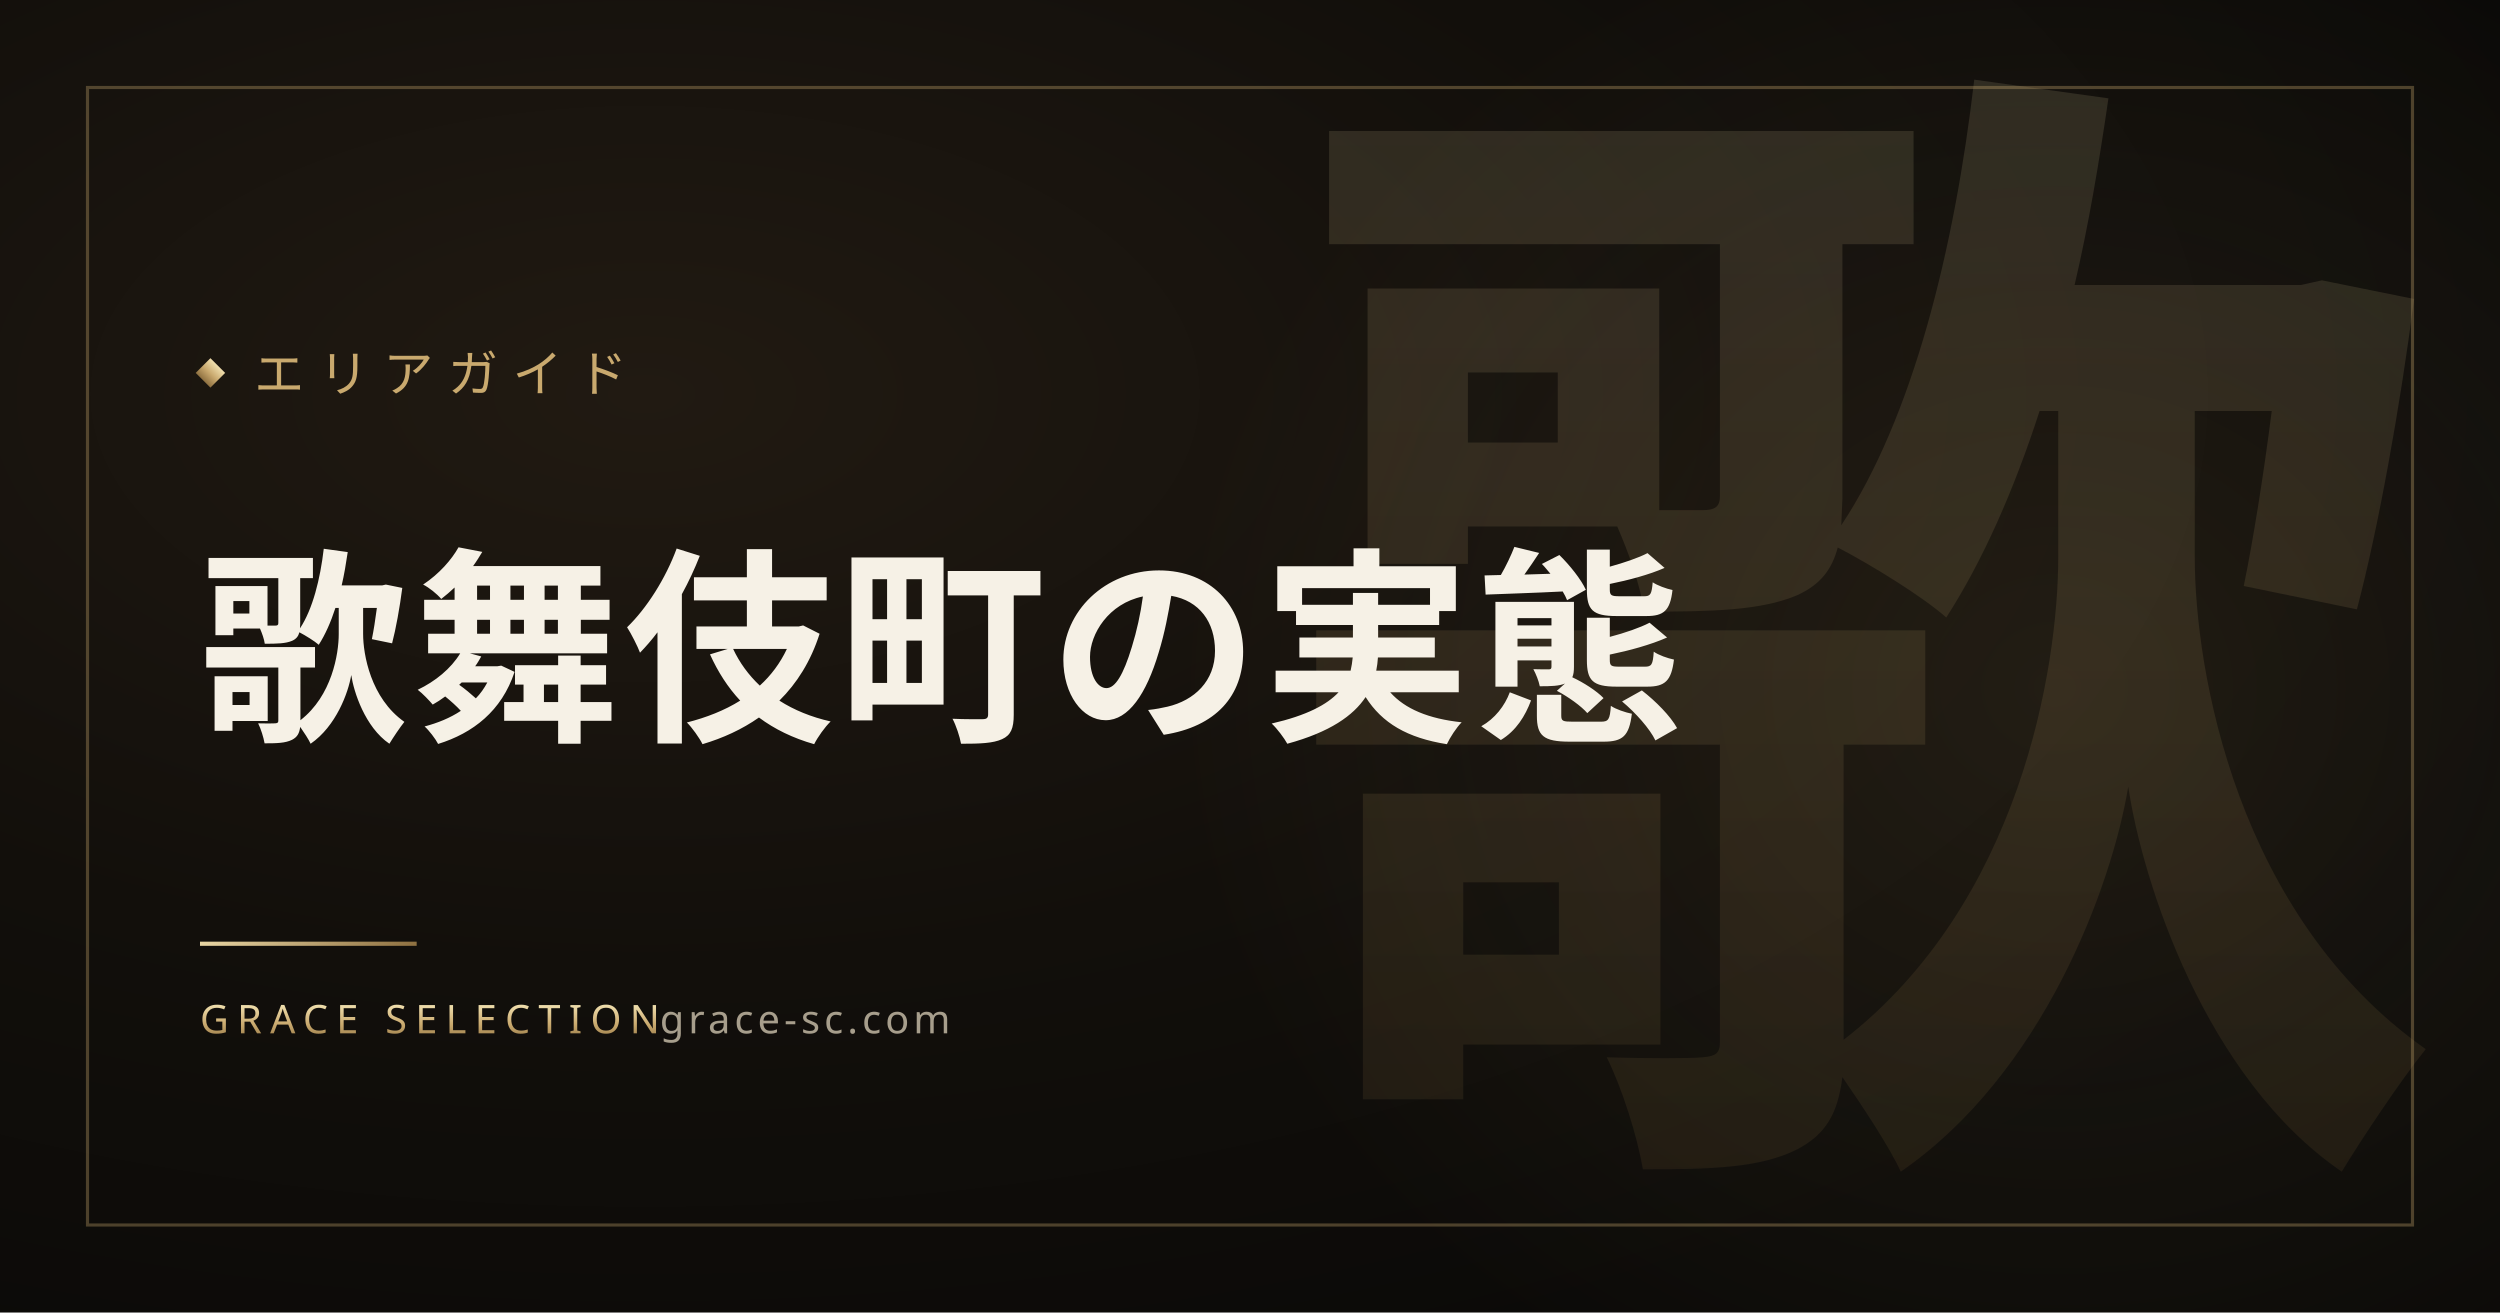
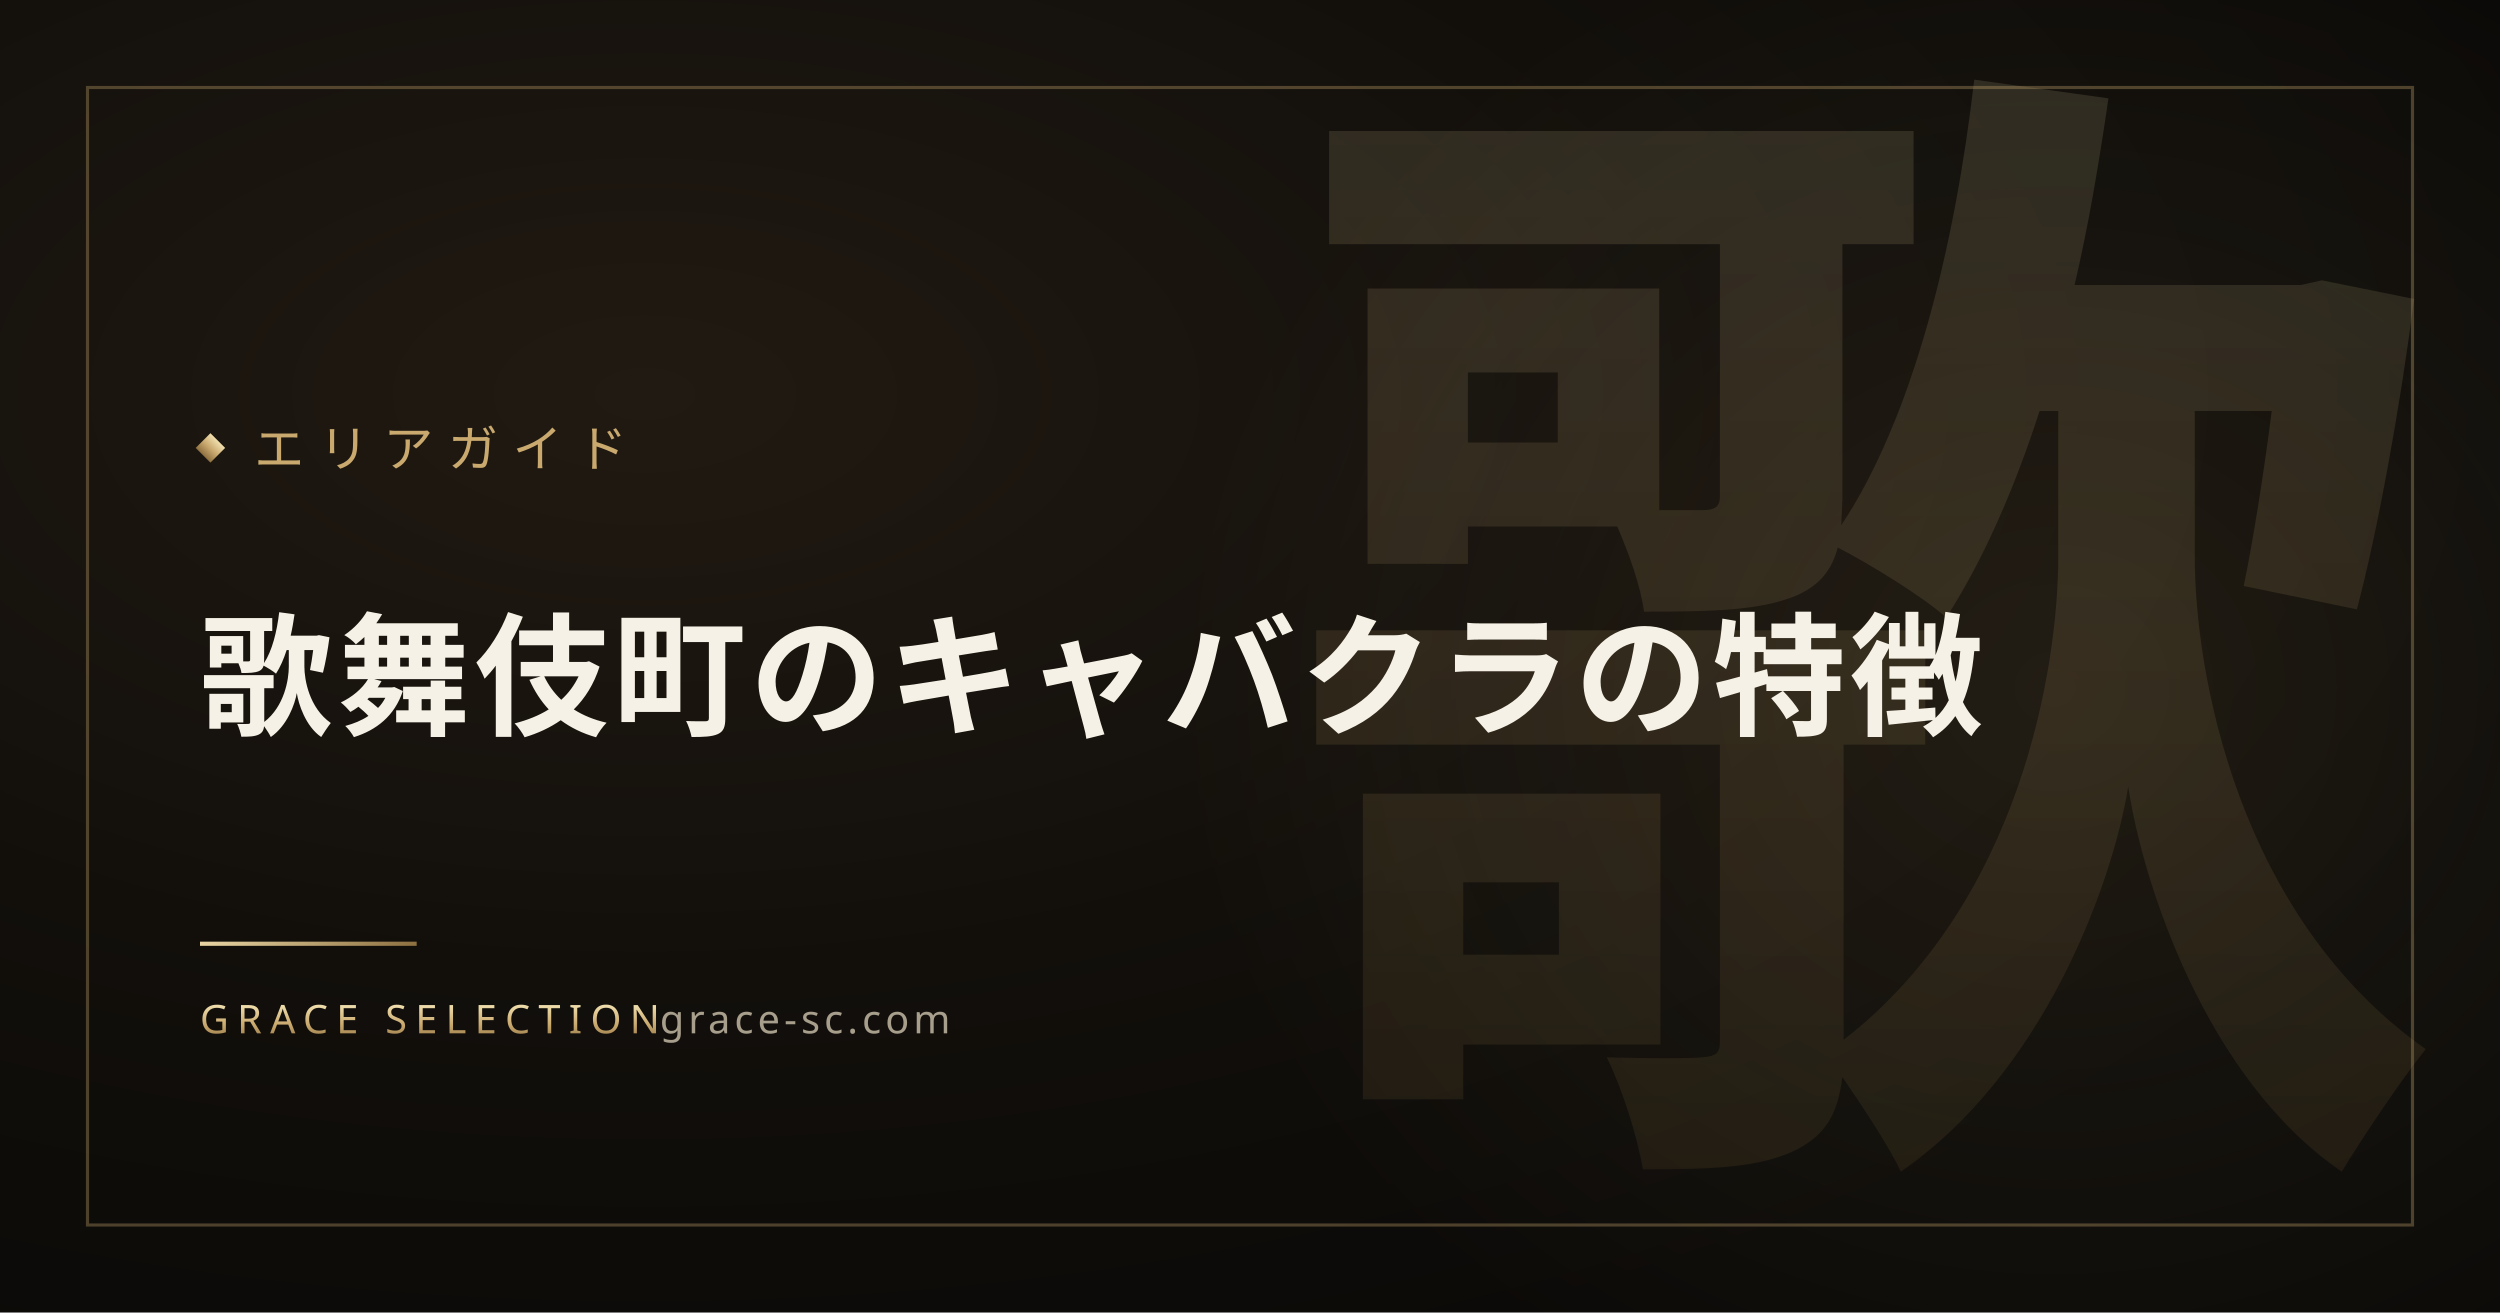
<svg xmlns="http://www.w3.org/2000/svg" viewBox="0 0 1200 630" width="1200" height="630" preserveAspectRatio="xMidYMid slice">
  <defs>
    <radialGradient id="warm" cx="26%" cy="30%" r="80%">
      <stop offset="0%" stop-color="#211A12" />
      <stop offset="55%" stop-color="#120F0B" />
      <stop offset="100%" stop-color="#0B0A08" />
    </radialGradient>
    <radialGradient id="lift" cx="50%" cy="50%" r="50%">
      <stop offset="0%" stop-color="#C9A96E" stop-opacity="0.10" />
      <stop offset="100%" stop-color="#C9A96E" stop-opacity="0" />
    </radialGradient>
    <linearGradient id="foil" x1="0" y1="0" x2="0" y2="1">
      <stop offset="0%" stop-color="#F0DFAE" />
      <stop offset="52%" stop-color="#C9A96E" />
      <stop offset="100%" stop-color="#8E7040" />
    </linearGradient>
    <linearGradient id="foilrule" x1="0" y1="0" x2="1" y2="0">
      <stop offset="0%" stop-color="#E8D5A3" />
      <stop offset="100%" stop-color="#8E7040" />
    </linearGradient>
  </defs>
  <rect width="1200" height="630" fill="url(#warm)" />
  <ellipse cx="985" cy="330" rx="420" ry="380" fill="url(#lift)" />
  <text x="1175" y="512" text-anchor="end" font-family="'Noto Serif JP','Hiragino Mincho ProN','Yu Mincho','BIZ UDPMincho',serif" font-size="560" font-weight="600" fill="url(#foil)" opacity="0.13">歌</text>
  <rect x="42" y="42" width="1116" height="546" fill="none" stroke="#C9A96E" stroke-opacity="0.34" stroke-width="1.5" />
-   <rect x="96" y="174" width="10" height="10" transform="rotate(45 101 179)" fill="url(#foil)" />
-   <text x="122" y="188" font-family="'Noto Sans JP','Hiragino Sans','Yu Gothic','Meiryo',sans-serif" font-size="24" letter-spacing="7" font-weight="500" fill="#C9A96E">エリアガイド</text>
-   <text x="96" y="348" font-family="'Noto Serif JP','Hiragino Mincho ProN','Yu Mincho','BIZ UDPMincho',serif" font-size="100" font-weight="600" fill="#F6F1E6" letter-spacing="2">歌舞伎町の実態</text>
+   <rect x="96" y="210" width="10" height="10" transform="rotate(45 101 215)" fill="url(#foil)" />
+   <text x="122" y="224" font-family="'Noto Sans JP','Hiragino Sans','Yu Gothic','Meiryo',sans-serif" font-size="24" letter-spacing="7" font-weight="500" fill="#C9A96E">エリアガイド</text>
+   <text x="96" y="348" font-family="'Noto Serif JP','Hiragino Mincho ProN','Yu Mincho','BIZ UDPMincho',serif" font-size="64" font-weight="600" fill="#F6F1E6" letter-spacing="2">歌舞伎町のキャバクラの特徴</text>
  <rect x="96" y="452" width="104" height="2" fill="url(#foilrule)" />
  <text x="96" y="496" font-family="'Noto Sans JP','Hiragino Sans','Yu Gothic','Meiryo',sans-serif" font-size="19" letter-spacing="4" font-weight="500" fill="url(#foil)">GRACE SELECTION<tspan fill="#A79E8C" letter-spacing="2" font-weight="400">　grace-sc.com</tspan>
  </text>
</svg>
